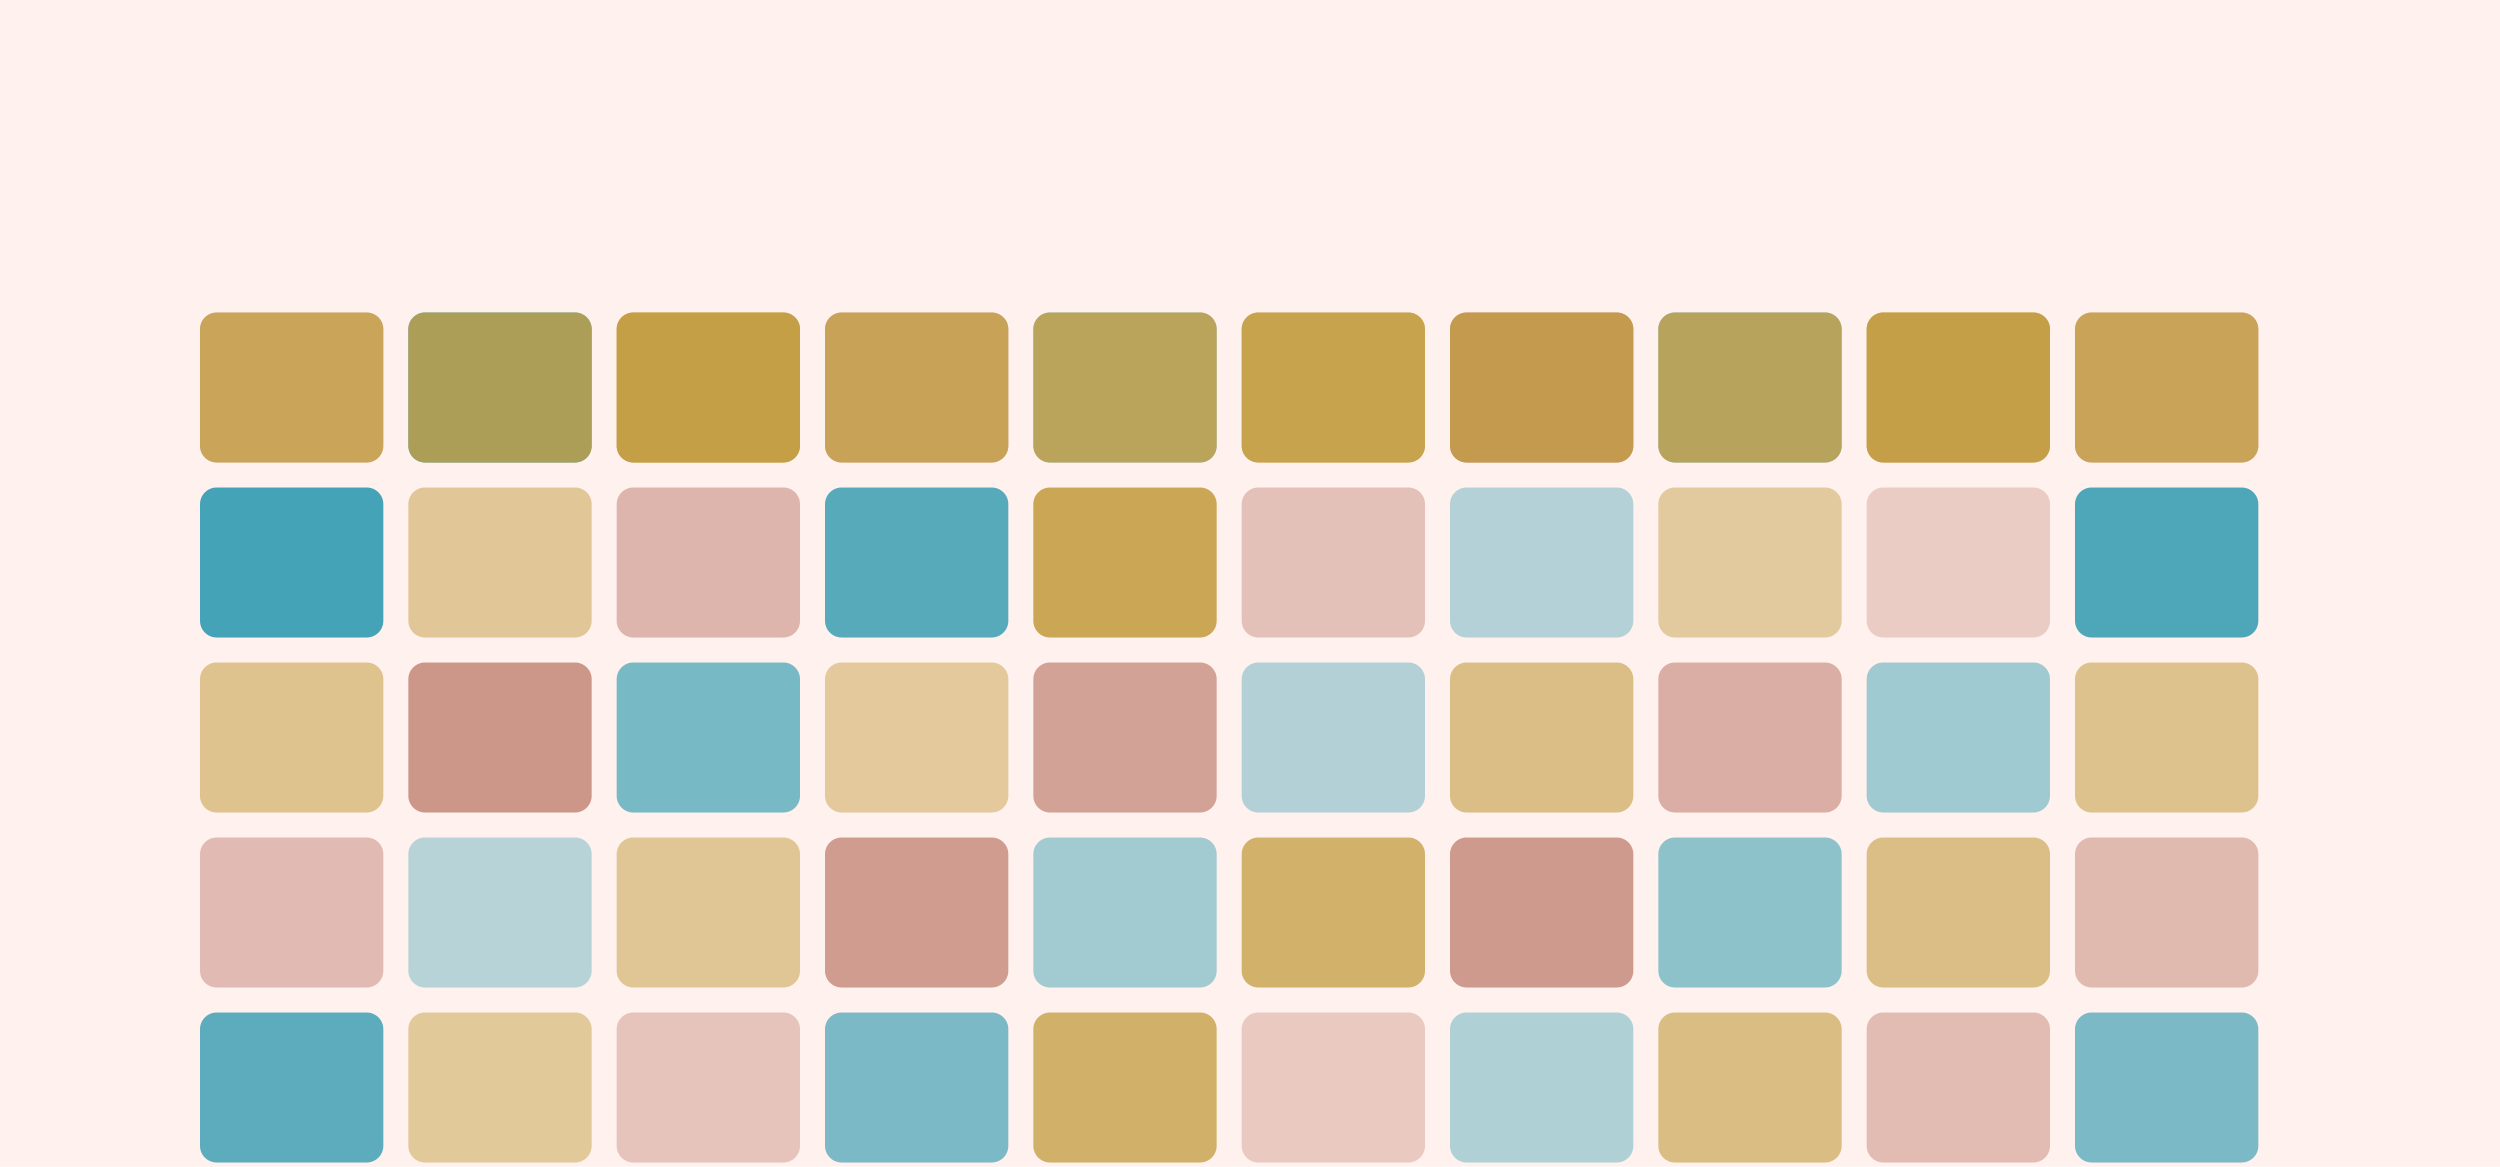
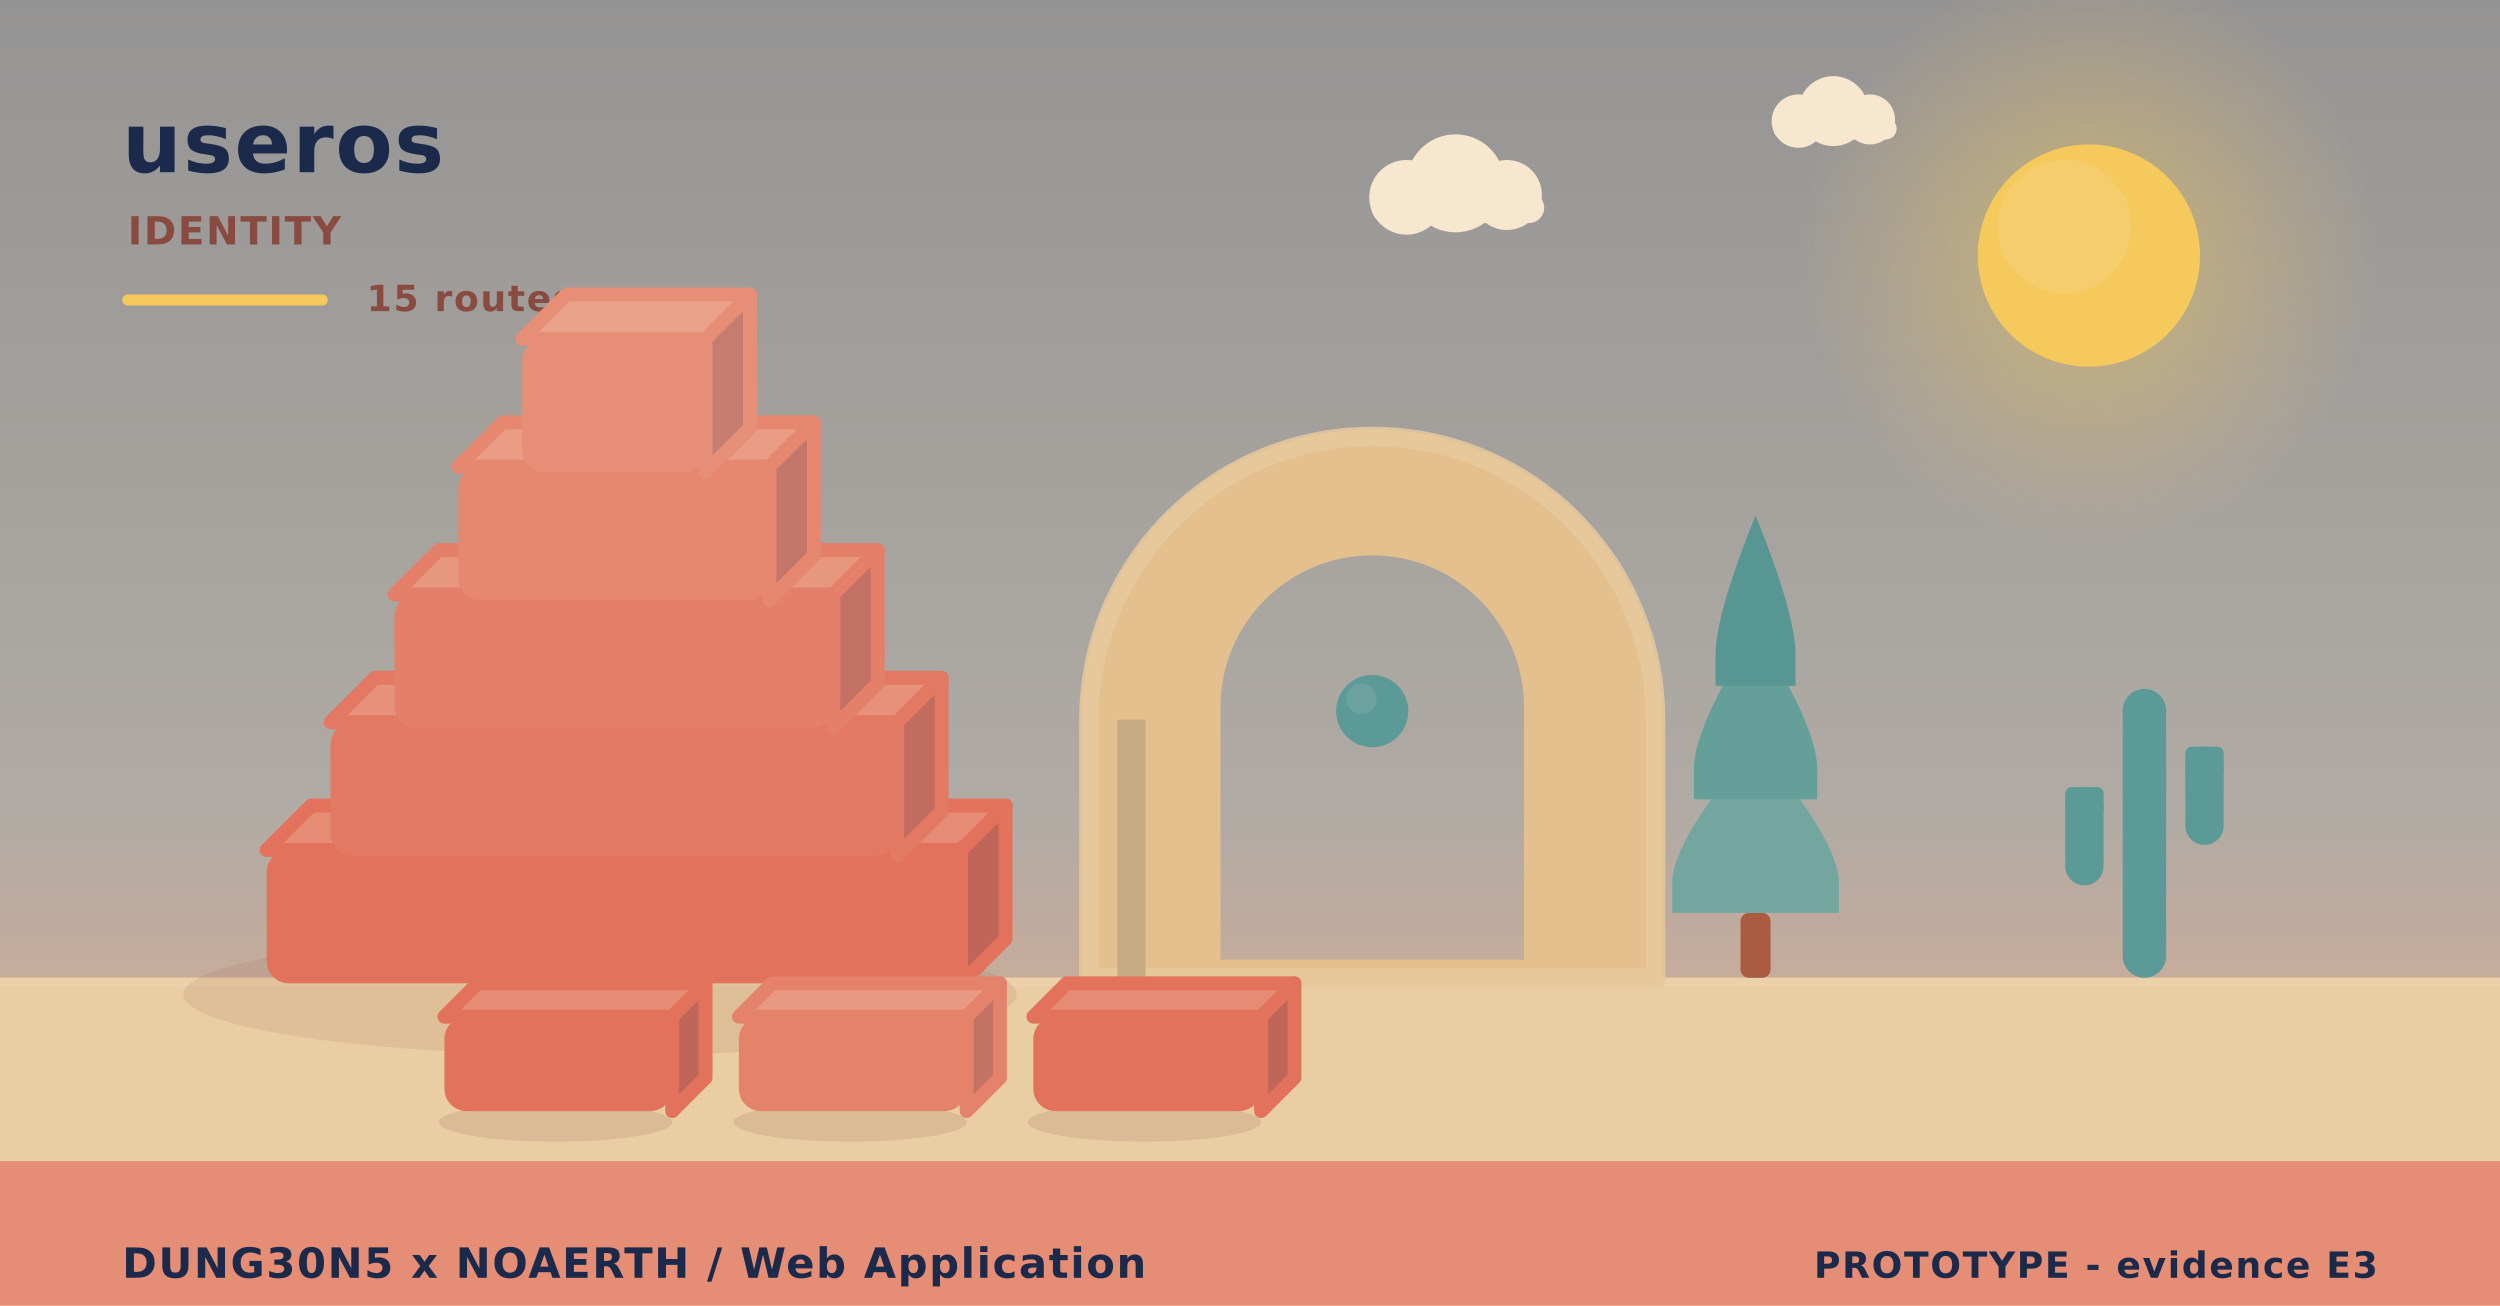
- <svg xmlns="http://www.w3.org/2000/svg" viewBox="0 0 1200 560" width="1200" height="560" role="img" aria-label="useros hero">
-   <rect width="1200" height="560" fill="#fff1ed" />
-   <defs>
-     <linearGradient id="gh" x1="0" y1="0" x2="1" y2="1">
-       <stop offset="0%" stop-color="#c78c7e" />
-       <stop offset="100%" stop-color="#389eb2" />
-     </linearGradient>
-   </defs>
-   <rect x="96.00" y="150.00" width="88.00" height="72.00" rx="8.00" fill="#c78c7e" opacity="0.36" />
-   <rect x="196.00" y="150.00" width="88.00" height="72.00" rx="8.00" fill="#389eb2" opacity="0.85" />
-   <rect x="296.00" y="150.00" width="88.00" height="72.00" rx="8.00" fill="#c29b3e" opacity="0.78" />
-   <rect x="396.00" y="150.00" width="88.00" height="72.00" rx="8.00" fill="#c78c7e" opacity="0.50" />
-   <rect x="496.00" y="150.00" width="88.00" height="72.00" rx="8.00" fill="#389eb2" opacity="0.50" />
-   <rect x="596.00" y="150.00" width="88.00" height="72.00" rx="8.00" fill="#c29b3e" opacity="0.55" />
-   <rect x="696.00" y="150.00" width="88.00" height="72.00" rx="8.00" fill="#c78c7e" opacity="0.85" />
-   <rect x="796.00" y="150.00" width="88.00" height="72.00" rx="8.00" fill="#389eb2" opacity="0.57" />
-   <rect x="896.00" y="150.00" width="88.00" height="72.00" rx="8.00" fill="#c29b3e" opacity="0.75" />
-   <rect x="996.00" y="150.00" width="88.00" height="72.00" rx="8.00" fill="#c78c7e" opacity="0.45" />
-   <rect x="96.00" y="234.00" width="88.00" height="72.00" rx="8.00" fill="#389eb2" opacity="0.94" />
-   <rect x="196.00" y="234.00" width="88.00" height="72.00" rx="8.00" fill="#c29b3e" opacity="0.49" />
-   <rect x="296.00" y="234.00" width="88.00" height="72.00" rx="8.00" fill="#c78c7e" opacity="0.59" />
-   <rect x="396.00" y="234.00" width="88.00" height="72.00" rx="8.00" fill="#389eb2" opacity="0.85" />
-   <rect x="496.00" y="234.00" width="88.00" height="72.00" rx="8.00" fill="#c29b3e" opacity="0.87" />
-   <rect x="596.00" y="234.00" width="88.00" height="72.00" rx="8.00" fill="#c78c7e" opacity="0.48" />
-   <rect x="696.00" y="234.00" width="88.00" height="72.00" rx="8.00" fill="#389eb2" opacity="0.38" />
-   <rect x="796.00" y="234.00" width="88.00" height="72.00" rx="8.00" fill="#c29b3e" opacity="0.45" />
-   <rect x="896.00" y="234.00" width="88.00" height="72.00" rx="8.00" fill="#c78c7e" opacity="0.37" />
-   <rect x="996.00" y="234.00" width="88.00" height="72.00" rx="8.00" fill="#389eb2" opacity="0.89" />
-   <rect x="96.00" y="318.00" width="88.00" height="72.00" rx="8.00" fill="#c29b3e" opacity="0.54" />
-   <rect x="196.00" y="318.00" width="88.00" height="72.00" rx="8.00" fill="#c78c7e" opacity="0.90" />
-   <rect x="296.00" y="318.00" width="88.00" height="72.00" rx="8.00" fill="#389eb2" opacity="0.68" />
-   <rect x="396.00" y="318.00" width="88.00" height="72.00" rx="8.00" fill="#c29b3e" opacity="0.46" />
-   <rect x="496.00" y="318.00" width="88.00" height="72.00" rx="8.00" fill="#c78c7e" opacity="0.78" />
-   <rect x="596.00" y="318.00" width="88.00" height="72.00" rx="8.00" fill="#389eb2" opacity="0.39" />
-   <rect x="696.00" y="318.00" width="88.00" height="72.00" rx="8.00" fill="#c29b3e" opacity="0.59" />
-   <rect x="796.00" y="318.00" width="88.00" height="72.00" rx="8.00" fill="#c78c7e" opacity="0.66" />
-   <rect x="896.00" y="318.00" width="88.00" height="72.00" rx="8.00" fill="#389eb2" opacity="0.48" />
-   <rect x="996.00" y="318.00" width="88.00" height="72.00" rx="8.00" fill="#c29b3e" opacity="0.55" />
-   <rect x="96.00" y="402.00" width="88.00" height="72.00" rx="8.00" fill="#c78c7e" opacity="0.53" />
-   <rect x="196.00" y="402.00" width="88.00" height="72.00" rx="8.00" fill="#389eb2" opacity="0.36" />
-   <rect x="296.00" y="402.00" width="88.00" height="72.00" rx="8.00" fill="#c29b3e" opacity="0.50" />
-   <rect x="396.00" y="402.00" width="88.00" height="72.00" rx="8.00" fill="#c78c7e" opacity="0.84" />
-   <rect x="496.00" y="402.00" width="88.00" height="72.00" rx="8.00" fill="#389eb2" opacity="0.47" />
-   <rect x="596.00" y="402.00" width="88.00" height="72.00" rx="8.00" fill="#c29b3e" opacity="0.74" />
-   <rect x="696.00" y="402.00" width="88.00" height="72.00" rx="8.00" fill="#c78c7e" opacity="0.86" />
-   <rect x="796.00" y="402.00" width="88.00" height="72.00" rx="8.00" fill="#389eb2" opacity="0.57" />
-   <rect x="896.00" y="402.00" width="88.00" height="72.00" rx="8.00" fill="#c29b3e" opacity="0.59" />
-   <rect x="996.00" y="402.00" width="88.00" height="72.00" rx="8.00" fill="#c78c7e" opacity="0.56" />
-   <rect x="96.00" y="486.00" width="88.00" height="72.00" rx="8.00" fill="#389eb2" opacity="0.82" />
-   <rect x="196.00" y="486.00" width="88.00" height="72.00" rx="8.00" fill="#c29b3e" opacity="0.47" />
-   <rect x="296.00" y="486.00" width="88.00" height="72.00" rx="8.00" fill="#c78c7e" opacity="0.45" />
-   <rect x="396.00" y="486.00" width="88.00" height="72.00" rx="8.00" fill="#389eb2" opacity="0.67" />
-   <rect x="496.00" y="486.00" width="88.00" height="72.00" rx="8.00" fill="#c29b3e" opacity="0.75" />
-   <rect x="596.00" y="486.00" width="88.00" height="72.00" rx="8.00" fill="#c78c7e" opacity="0.40" />
-   <rect x="696.00" y="486.00" width="88.00" height="72.00" rx="8.00" fill="#389eb2" opacity="0.40" />
-   <rect x="796.00" y="486.00" width="88.00" height="72.00" rx="8.00" fill="#c29b3e" opacity="0.61" />
-   <rect x="896.00" y="486.00" width="88.00" height="72.00" rx="8.00" fill="#c78c7e" opacity="0.52" />
-   <rect x="996.00" y="486.00" width="88.00" height="72.00" rx="8.00" fill="#389eb2" opacity="0.67" />
+ <svg xmlns="http://www.w3.org/2000/svg" width="900" height="470" viewBox="0 0 900 470" role="img" aria-label="useros - identity">
+   <linearGradient id="skyh" x1="0" y1="0" x2="0" y2="1">
+     <stop offset="0" stop-color="#959494" />
+     <stop offset="0.62" stop-color="#b0aba4" />
+     <stop offset="1" stop-color="#f3ad8a" />
+   </linearGradient>
+   <rect width="900" height="470" fill="url(#skyh)" />
+   <radialGradient id="sunh">
+     <stop offset="0.35" stop-color="#f5c95c" stop-opacity="0.34" />
+     <stop offset="1" stop-color="#f5c95c" stop-opacity="0" />
+   </radialGradient>
+   <circle cx="752" cy="92" r="104" fill="url(#sunh)" />
+   <circle cx="752" cy="92" r="40" fill="#f5c95c" />
+   <circle cx="743.2" cy="81.6" r="24" fill="#f5d27e" opacity="0.5" />
  <g>
-     <rect x="96.00" y="150.00" width="88.00" height="72.00" rx="8.00" fill="#c29b3e" opacity="0.80" />
-     <animate attributeName="opacity" values="0.25;1.0;0.25" dur="13.733s" begin="4.16s" repeatCount="indefinite" />
+     <circle cx="524" cy="66" r="17.64" fill="#f6e7ce" />
+     <circle cx="506.36" cy="71.04" r="13.44" fill="#f6e7ce" />
+     <circle cx="542.48" cy="70.2" r="12.6" fill="#f6e7ce" />
+     <rect x="493.76" y="69.36" width="62.16" height="10.92" rx="5.46" fill="#f6e7ce" />
+     <animateTransform attributeName="transform" type="translate" values="0 0;24 0;0 0" dur="36s" begin="0s" repeatCount="indefinite" />
  </g>
  <g>
-     <rect x="196.00" y="150.00" width="88.00" height="72.00" rx="8.00" fill="#c29b3e" opacity="0.80" />
-     <animate attributeName="opacity" values="0.25;1.0;0.25" dur="13.733s" begin="4.48s" repeatCount="indefinite" />
+     <circle cx="660" cy="40" r="12.6" fill="#f6e7ce" />
+     <circle cx="647.4" cy="43.6" r="9.6" fill="#f6e7ce" />
+     <circle cx="673.2" cy="43" r="9" fill="#f6e7ce" />
+     <rect x="638.4" y="42.4" width="44.4" height="7.8" rx="3.9" fill="#f6e7ce" />
+     <animateTransform attributeName="transform" type="translate" values="0 0;-18 0;0 0" dur="46s" begin="3s" repeatCount="indefinite" />
+   </g>
+   <rect x="0" y="352" width="900" height="118" fill="#e9cda3" />
+   <rect x="0" y="352" width="900" height="3" fill="#ebd1a9" />
+   <text x="44" y="62" font-family="Verdana,DejaVu Sans,sans-serif" font-size="30" font-weight="700" letter-spacing="0.6" fill="#1b2a4a" text-anchor="start">useros</text>
+   <text x="46" y="88" font-family="Verdana,DejaVu Sans,sans-serif" font-size="14" font-weight="700" letter-spacing="0.6" fill="#894b3f" text-anchor="start">IDENTITY</text>
+   <rect x="44" y="106" width="74" height="4" rx="2" fill="#f5c95c" />
+   <text x="132" y="112" font-family="Verdana,DejaVu Sans,sans-serif" font-size="13" font-weight="700" letter-spacing="0.6" fill="#894b3f" text-anchor="start">15 routes</text>
+   <ellipse cx="216" cy="358" rx="150" ry="22" fill="rgba(138,90,68,0.11)" />
+   <g>
+     <path d="M96,306 L346,306 L362,290 L112,290 Z" fill="#e68c74" stroke="#e2725b" stroke-width="5" stroke-linejoin="round" />
+     <path d="M346,306 L362,290 L362,338 L346,354 Z" fill="#c06658" stroke="#e2725b" stroke-width="5" stroke-linejoin="round" />
+     <rect x="96" y="306" width="250" height="48" rx="8" fill="#e2725b" />
+     <animateTransform attributeName="transform" type="translate" values="0 10;0 0" dur="0.9s" begin="0s" fill="freeze" />
  </g>
  <g>
-     <rect x="296.00" y="150.00" width="88.00" height="72.00" rx="8.00" fill="#c29b3e" opacity="0.80" />
-     <animate attributeName="opacity" values="0.25;1.0;0.25" dur="13.733s" begin="4.8s" repeatCount="indefinite" />
+     <path d="M119,260 L323,260 L339,244 L135,244 Z" fill="#e7917a" stroke="#e37962" stroke-width="5" stroke-linejoin="round" />
+     <path d="M323,260 L339,244 L339,292 L323,308 Z" fill="#c16c5e" stroke="#e37962" stroke-width="5" stroke-linejoin="round" />
+     <rect x="119" y="260" width="204" height="48" rx="8" fill="#e37962" />
+     <animateTransform attributeName="transform" type="translate" values="0 10;0 0" dur="0.9s" begin="0.28s" fill="freeze" />
  </g>
  <g>
-     <rect x="396.00" y="150.00" width="88.00" height="72.00" rx="8.00" fill="#c29b3e" opacity="0.80" />
-     <animate attributeName="opacity" values="0.25;1.0;0.25" dur="13.733s" begin="5.12s" repeatCount="indefinite" />
+     <path d="M142,214 L300,214 L316,198 L158,198 Z" fill="#e8977f" stroke="#e48069" stroke-width="5" stroke-linejoin="round" />
+     <path d="M300,214 L316,198 L316,246 L300,262 Z" fill="#c27164" stroke="#e48069" stroke-width="5" stroke-linejoin="round" />
+     <rect x="142" y="214" width="158" height="48" rx="8" fill="#e48069" />
+     <animateTransform attributeName="transform" type="translate" values="0 10;0 0" dur="0.9s" begin="0.56s" fill="freeze" />
  </g>
  <g>
-     <rect x="496.00" y="150.00" width="88.00" height="72.00" rx="8.00" fill="#c29b3e" opacity="0.80" />
-     <animate attributeName="opacity" values="0.25;1.0;0.25" dur="13.733s" begin="5.44s" repeatCount="indefinite" />
+     <path d="M165,168 L277,168 L293,152 L181,152 Z" fill="#ea9c85" stroke="#e68770" stroke-width="5" stroke-linejoin="round" />
+     <path d="M277,168 L293,152 L293,200 L277,216 Z" fill="#c3776a" stroke="#e68770" stroke-width="5" stroke-linejoin="round" />
+     <rect x="165" y="168" width="112" height="48" rx="8" fill="#e68770" />
+     <animateTransform attributeName="transform" type="translate" values="0 10;0 0" dur="0.9s" begin="0.84s" fill="freeze" />
  </g>
  <g>
-     <rect x="596.00" y="150.00" width="88.00" height="72.00" rx="8.00" fill="#c29b3e" opacity="0.80" />
-     <animate attributeName="opacity" values="0.25;1.0;0.25" dur="13.733s" begin="5.76s" repeatCount="indefinite" />
+     <path d="M188,122 L254,122 L270,106 L204,106 Z" fill="#eaa28a" stroke="#e78e77" stroke-width="5" stroke-linejoin="round" />
+     <path d="M254,122 L270,106 L270,154 L254,170 Z" fill="#c47d6f" stroke="#e78e77" stroke-width="5" stroke-linejoin="round" />
+     <rect x="188" y="122" width="66" height="48" rx="8" fill="#e78e77" />
+     <animateTransform attributeName="transform" type="translate" values="0 10;0 0" dur="0.9s" begin="1.12s" fill="freeze" />
  </g>
+   <path d="M392,352 L392,259.12 A102,102 0 0 1 596,259.12 L596,352 Z M436.88,348 L436.88,254.55 A57.12,57.12 0 0 1 551.12,254.55 L551.12,348 Z" fill="#e3c08d" fill-rule="evenodd" stroke="#e3c08d" stroke-width="5" stroke-linejoin="round" />
+   <path d="M392,352 L392,259.12 A102,102 0 0 1 596,259.12 L596,352 Z" fill="none" stroke="#e8c99d" stroke-width="7" stroke-linecap="round" opacity="0.85" />
+   <rect x="402.2" y="259.12" width="10.2" height="92.88" fill="#c7ab84" />
  <g>
-     <rect x="696.00" y="150.00" width="88.00" height="72.00" rx="8.00" fill="#c29b3e" opacity="0.80" />
-     <animate attributeName="opacity" values="0.25;1.0;0.25" dur="13.733s" begin="6.08s" repeatCount="indefinite" />
+     <circle cx="494" cy="256" r="13" fill="#5b9a97" />
+     <circle cx="490.1" cy="251.58" r="5.46" fill="#7aa9a2" opacity="0.55" />
+     <animate attributeName="opacity" values="0.78;1;0.78" dur="5.2s" begin="0s" repeatCount="indefinite" />
  </g>
+   <rect x="626.6" y="328.64" width="10.8" height="23.36" rx="3" fill="#ac5b43" />
+   <path d="M632,267.32 Q602,302.89 602,317.6 Q602,328.64 602,328.64 L662,328.64 Q662,328.64 662,317.6 Q662,302.89 632,267.32 Z" fill="#74a6a0" />
+   <path d="M632,226.44 Q609.8,262.01 609.8,276.72 Q609.8,287.76 609.8,287.76 L654.2,287.76 Q654.2,287.76 654.2,276.72 Q654.2,262.01 632,226.44 Z" fill="#649f9a" />
+   <path d="M632,185.56 Q617.6,221.13 617.6,235.84 Q617.6,246.88 617.6,246.88 L646.4,246.88 Q646.4,246.88 646.4,235.84 Q646.4,221.13 632,185.56 Z" fill="#589694" />
+   <rect x="764.18" y="248" width="15.64" height="104" rx="7.82" fill="#5b9a97" />
+   <rect x="743.48" y="283.36" width="13.8" height="35.36" rx="6.9" fill="#5b9a97" />
+   <rect x="743.48" y="283.36" width="13.8" height="10.4" rx="2.3" fill="#5b9a97" />
+   <rect x="786.72" y="268.8" width="13.8" height="35.36" rx="6.9" fill="#5b9a97" />
+   <rect x="786.72" y="268.8" width="13.8" height="10.4" rx="2.3" fill="#5b9a97" />
+   <ellipse cx="200" cy="404" rx="42" ry="7" fill="rgba(138,90,68,0.15)" />
  <g>
-     <rect x="796.00" y="150.00" width="88.00" height="72.00" rx="8.00" fill="#c29b3e" opacity="0.80" />
-     <animate attributeName="opacity" values="0.25;1.0;0.25" dur="13.733s" begin="6.4s" repeatCount="indefinite" />
+     <path d="M160,366 L242,366 L254,354 L172,354 Z" fill="#e68c74" stroke="#e2725b" stroke-width="5" stroke-linejoin="round" />
+     <path d="M242,366 L254,354 L254,388 L242,400 Z" fill="#c06658" stroke="#e2725b" stroke-width="5" stroke-linejoin="round" />
+     <rect x="160" y="366" width="82" height="34" rx="8" fill="#e2725b" />
+     <animateTransform attributeName="transform" type="translate" values="0 10;0 0" dur="0.7s" begin="0.8s" fill="freeze" />
  </g>
+   <ellipse cx="306" cy="404" rx="42" ry="7" fill="rgba(138,90,68,0.15)" />
  <g>
-     <rect x="896.00" y="150.00" width="88.00" height="72.00" rx="8.00" fill="#c29b3e" opacity="0.80" />
-     <animate attributeName="opacity" values="0.25;1.0;0.25" dur="13.733s" begin="6.72s" repeatCount="indefinite" />
+     <path d="M266,366 L348,366 L360,354 L278,354 Z" fill="#e99881" stroke="#e5826b" stroke-width="5" stroke-linejoin="round" />
+     <path d="M348,366 L360,354 L360,388 L348,400 Z" fill="#c37365" stroke="#e5826b" stroke-width="5" stroke-linejoin="round" />
+     <rect x="266" y="366" width="82" height="34" rx="8" fill="#e5826b" />
+     <animateTransform attributeName="transform" type="translate" values="0 10;0 0" dur="0.7s" begin="0.95s" fill="freeze" />
  </g>
+   <ellipse cx="412" cy="404" rx="42" ry="7" fill="rgba(138,90,68,0.15)" />
  <g>
-     <rect x="996.00" y="150.00" width="88.00" height="72.00" rx="8.00" fill="#c29b3e" opacity="0.80" />
-     <animate attributeName="opacity" values="0.25;1.0;0.25" dur="13.733s" begin="7.04s" repeatCount="indefinite" />
+     <path d="M372,366 L454,366 L466,354 L384,354 Z" fill="#e68c74" stroke="#e2725b" stroke-width="5" stroke-linejoin="round" />
+     <path d="M454,366 L466,354 L466,388 L454,400 Z" fill="#c06658" stroke="#e2725b" stroke-width="5" stroke-linejoin="round" />
+     <rect x="372" y="366" width="82" height="34" rx="8" fill="#e2725b" />
+     <animateTransform attributeName="transform" type="translate" values="0 10;0 0" dur="0.7s" begin="1.1s" fill="freeze" />
  </g>
+   <rect x="0" y="418" width="900" height="52" rx="0" fill="#e68972" opacity="0.94" />
+   <text x="44" y="460" font-family="Verdana,DejaVu Sans,sans-serif" font-size="15" font-weight="700" letter-spacing="0.6" fill="#1b2a4a" text-anchor="start">DUNG30N5 x NOAERTH  /  Web Application</text>
+   <text x="856" y="460" font-family="Verdana,DejaVu Sans,sans-serif" font-size="13" font-weight="700" letter-spacing="0.6" fill="#1b2a4a" text-anchor="end">PROTOTYPE  -  evidence E3</text>
</svg>
